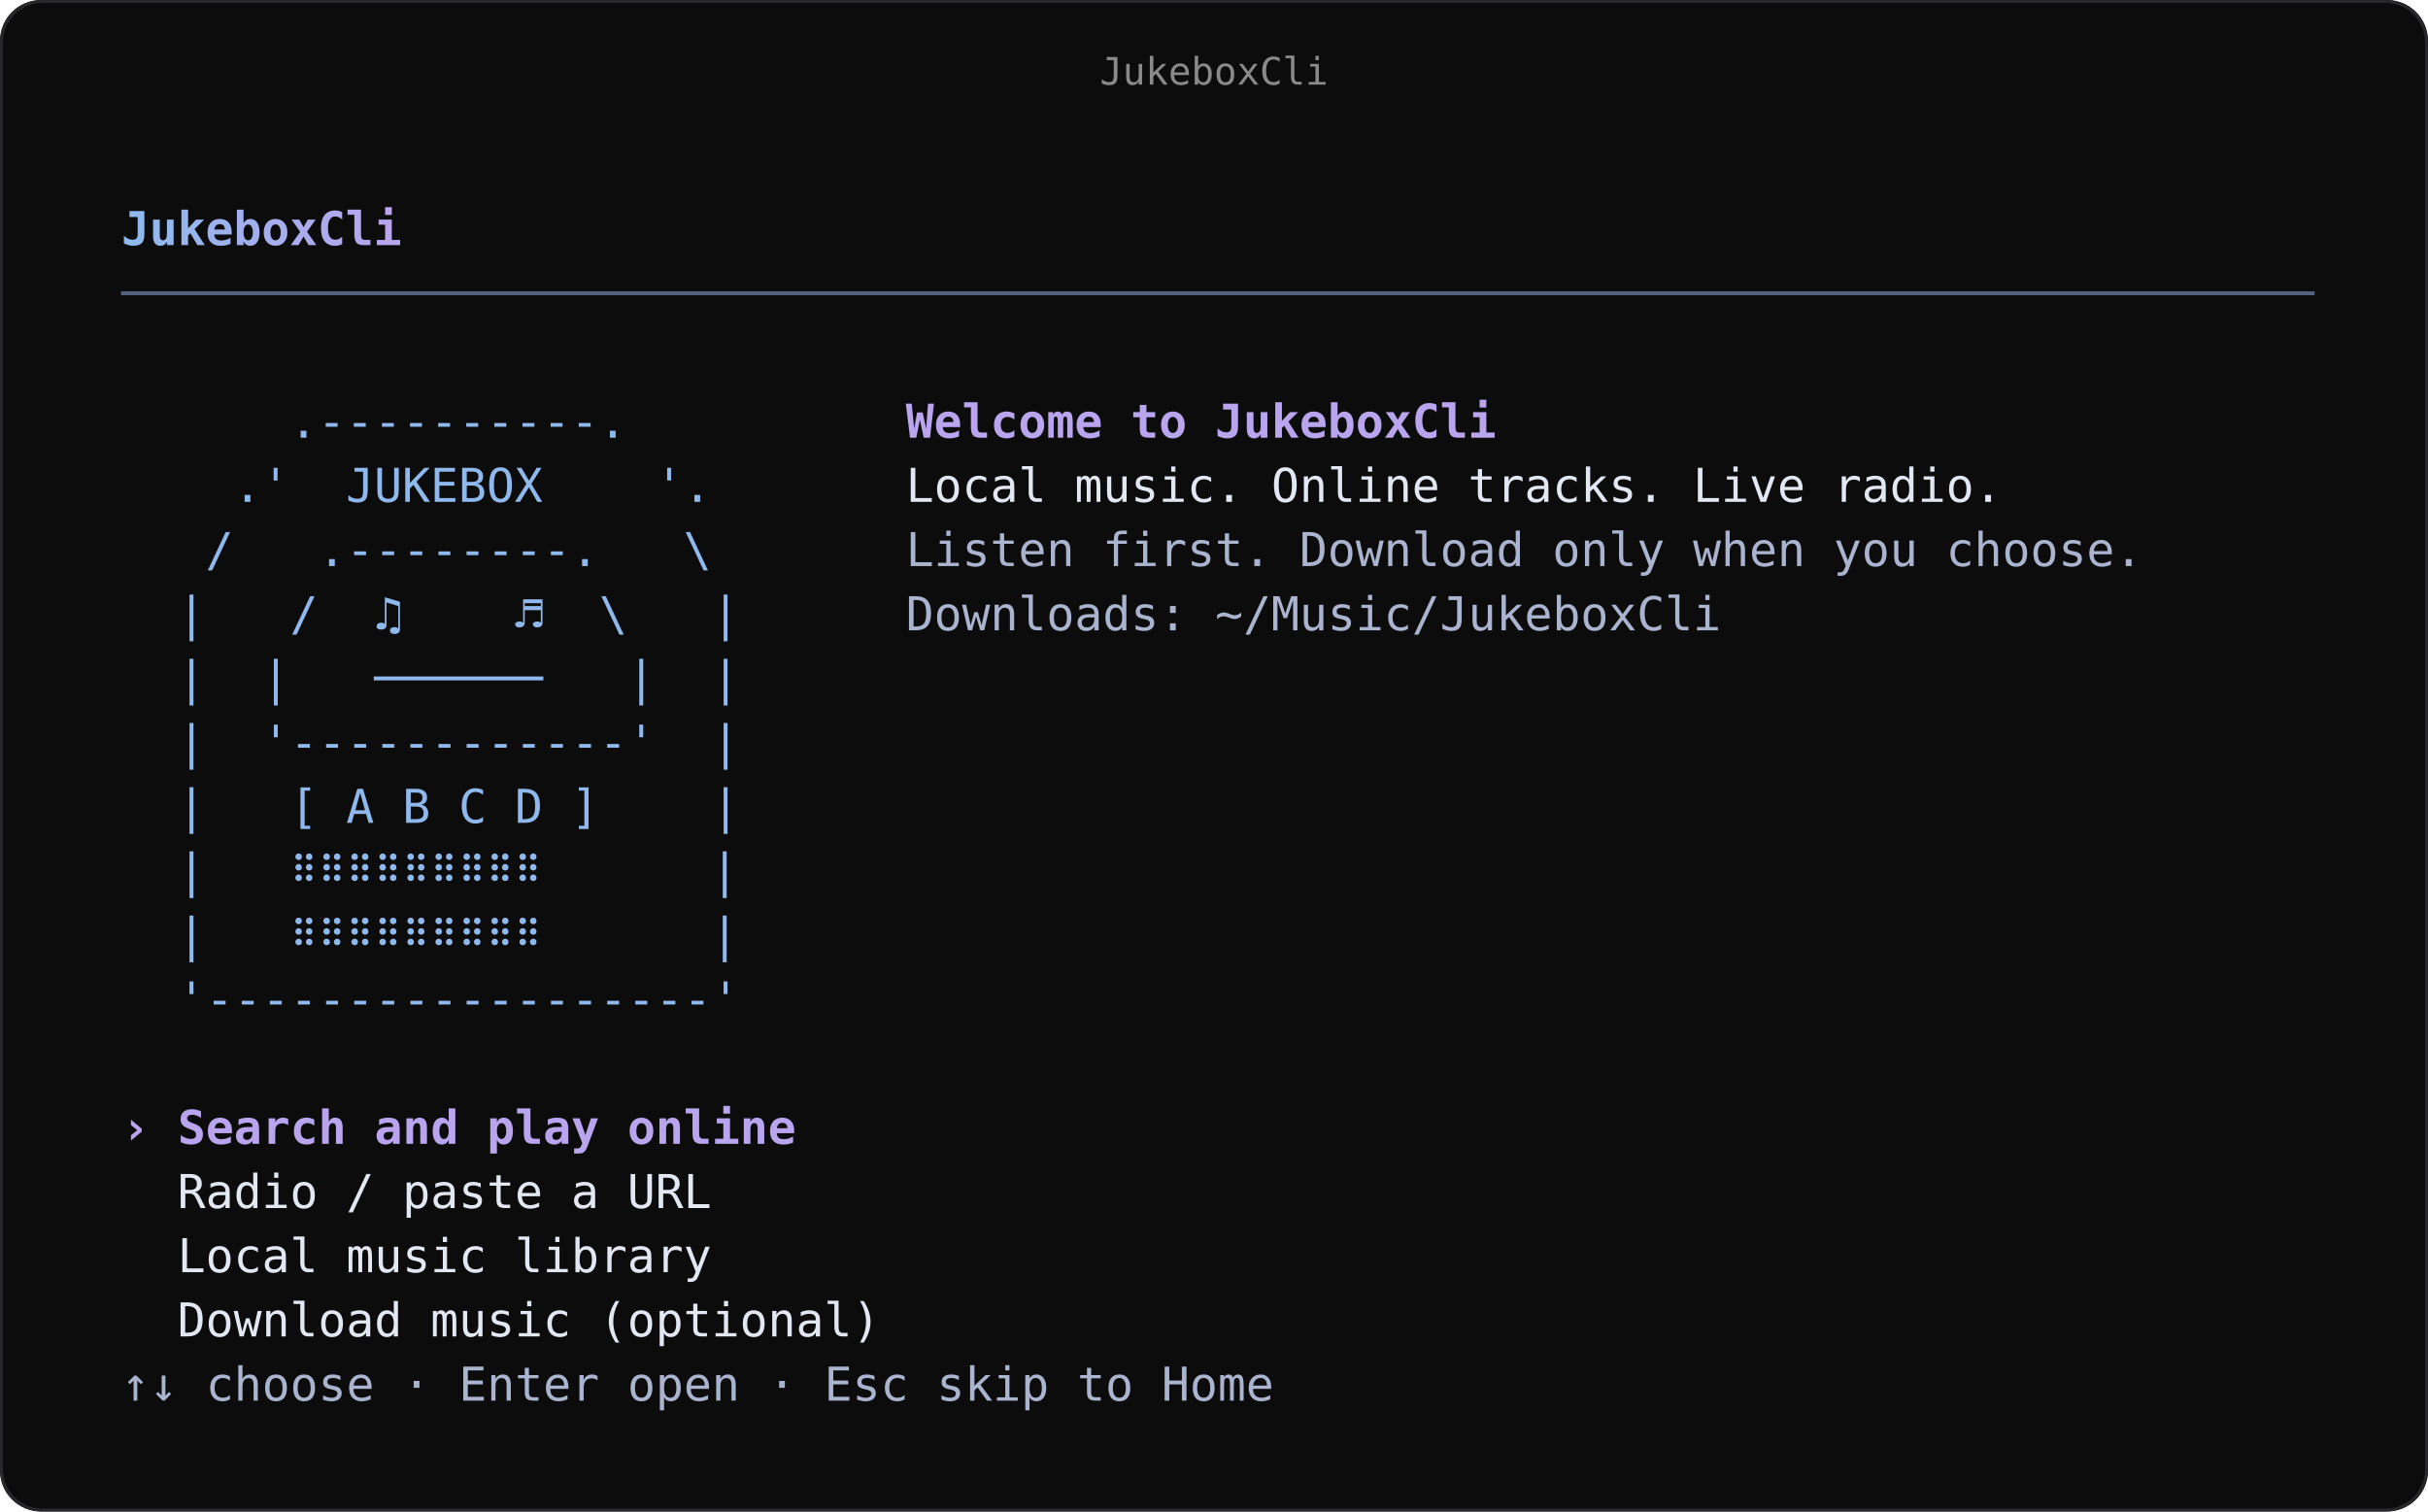
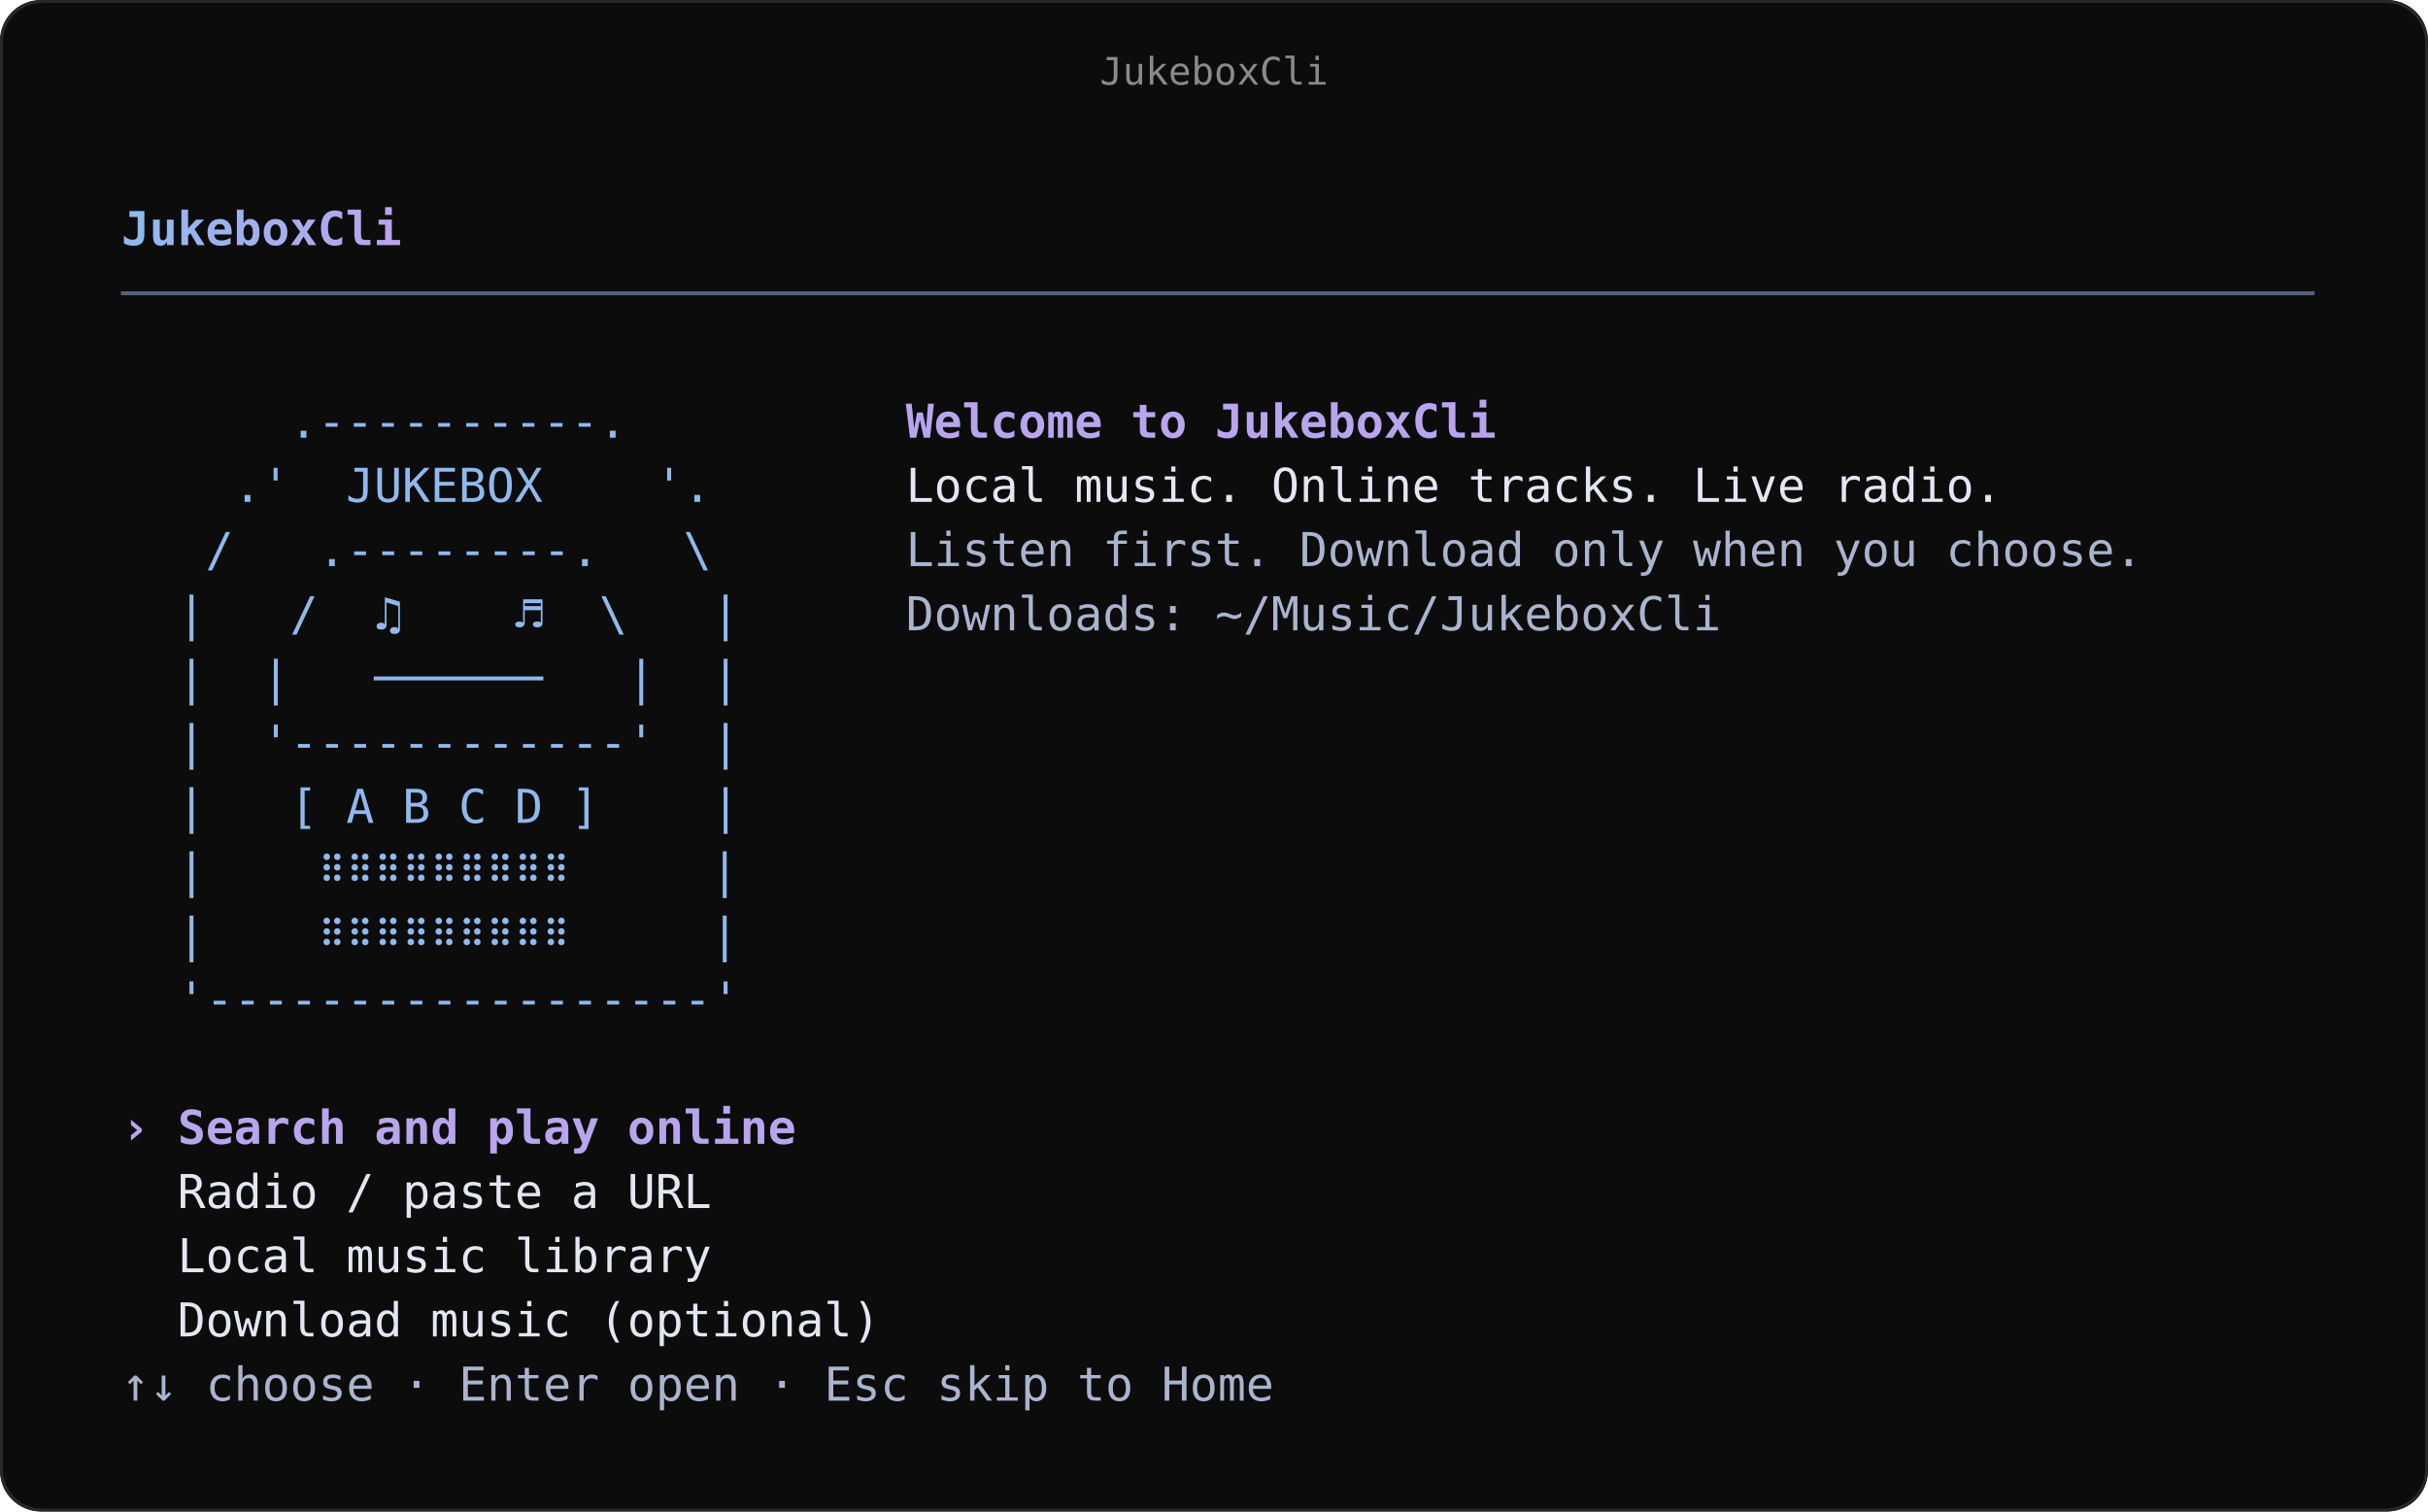
<svg xmlns="http://www.w3.org/2000/svg" width="832" height="518" viewBox="0 0 832 518" style="max-width: 832px; width: 100%; height: auto;" role="img">
  <rect width="100%" height="100%" rx="14" fill="#0c0c0d" />
  <rect x="0.5" y="0.5" width="831" height="517" rx="14" fill="none" stroke="#28282b" stroke-width="1" />
  <text x="416" y="29" text-anchor="middle" font-family="ui-monospace, &quot;Cascadia Mono&quot;, &quot;SF Mono&quot;, Menlo, Consolas, &quot;DejaVu Sans Mono&quot;, monospace" font-size="13" fill="#8a8a8a">JukeboxCli</text>
  <g font-family="ui-monospace, &quot;Cascadia Mono&quot;, &quot;SF Mono&quot;, Menlo, Consolas, &quot;DejaVu Sans Mono&quot;, monospace" font-size="16" fill="#d8d0c6">
    <text x="41.6" y="84" textLength="9.6" lengthAdjust="spacingAndGlyphs" xml:space="preserve" fill="#8fb9ed" font-weight="600">J</text>
    <text x="51.2" y="84" textLength="9.6" lengthAdjust="spacingAndGlyphs" xml:space="preserve" fill="#94b7ed" font-weight="600">u</text>
    <text x="60.8" y="84" textLength="9.6" lengthAdjust="spacingAndGlyphs" xml:space="preserve" fill="#98b5ed" font-weight="600">k</text>
    <text x="70.4" y="84" textLength="9.6" lengthAdjust="spacingAndGlyphs" xml:space="preserve" fill="#9db2ed" font-weight="600">e</text>
    <text x="80" y="84" textLength="9.6" lengthAdjust="spacingAndGlyphs" xml:space="preserve" fill="#a1b0ed" font-weight="600">b</text>
    <text x="89.6" y="84" textLength="9.6" lengthAdjust="spacingAndGlyphs" xml:space="preserve" fill="#a6aeed" font-weight="600">o</text>
    <text x="99.2" y="84" textLength="9.6" lengthAdjust="spacingAndGlyphs" xml:space="preserve" fill="#aaaced" font-weight="600">x</text>
    <text x="108.8" y="84" textLength="9.6" lengthAdjust="spacingAndGlyphs" xml:space="preserve" fill="#afa9ed" font-weight="600">C</text>
    <text x="118.4" y="84" textLength="9.6" lengthAdjust="spacingAndGlyphs" xml:space="preserve" fill="#b3a7ed" font-weight="600">l</text>
    <text x="128" y="84" textLength="9.6" lengthAdjust="spacingAndGlyphs" xml:space="preserve" fill="#b8a5ed" font-weight="600">i</text>
    <text x="41.6" y="106" textLength="748.8" lengthAdjust="spacingAndGlyphs" xml:space="preserve" fill="#52617c">──────────────────────────────────────────────────────────────────────────────</text>
    <text x="99.2" y="150" textLength="115.2" lengthAdjust="spacingAndGlyphs" xml:space="preserve" fill="#8fb9ed">.----------.</text>
    <text x="310.4" y="150" textLength="201.6" lengthAdjust="spacingAndGlyphs" xml:space="preserve" fill="#b8a5ed" font-weight="600">Welcome to JukeboxCli</text>
    <text x="80" y="172" textLength="163.2" lengthAdjust="spacingAndGlyphs" xml:space="preserve" fill="#8fb9ed">.'  JUKEBOX    '.</text>
    <text x="310.4" y="172" textLength="374.4" lengthAdjust="spacingAndGlyphs" xml:space="preserve" fill="#e3e7f2">Local music. Online tracks. Live radio.</text>
    <text x="70.4" y="194" textLength="172.8" lengthAdjust="spacingAndGlyphs" xml:space="preserve" fill="#8fb9ed">/   .--------.   \</text>
    <text x="310.4" y="194" textLength="422.4" lengthAdjust="spacingAndGlyphs" xml:space="preserve" fill="#aab4ce">Listen first. Download only when you choose.</text>
    <text x="60.8" y="216" textLength="192" lengthAdjust="spacingAndGlyphs" xml:space="preserve" fill="#8fb9ed">|   /  ♫    ♬  \   |</text>
    <text x="310.4" y="216" textLength="278.4" lengthAdjust="spacingAndGlyphs" xml:space="preserve" fill="#aab4ce">Downloads: ~/Music/JukeboxCli</text>
    <text x="60.8" y="238" textLength="192" lengthAdjust="spacingAndGlyphs" xml:space="preserve" fill="#8fb9ed">|  |   ──────   |  |</text>
    <text x="60.8" y="260" textLength="192" lengthAdjust="spacingAndGlyphs" xml:space="preserve" fill="#8fb9ed">|  '------------'  |</text>
    <text x="60.8" y="282" textLength="192" lengthAdjust="spacingAndGlyphs" xml:space="preserve" fill="#8fb9ed">|   [ A B C D ]    |</text>
-     <text x="60.8" y="304" textLength="192" lengthAdjust="spacingAndGlyphs" xml:space="preserve" fill="#8fb9ed">|   ⠿⠿⠿⠿⠿⠿⠿⠿⠿      |</text>
-     <text x="60.8" y="326" textLength="192" lengthAdjust="spacingAndGlyphs" xml:space="preserve" fill="#8fb9ed">|   ⠿⠿⠿⠿⠿⠿⠿⠿⠿      |</text>
+     <text x="60.8" y="304" textLength="192" lengthAdjust="spacingAndGlyphs" xml:space="preserve" fill="#8fb9ed">|    ⠿⠿⠿⠿⠿⠿⠿⠿⠿     |</text>
+     <text x="60.8" y="326" textLength="192" lengthAdjust="spacingAndGlyphs" xml:space="preserve" fill="#8fb9ed">|    ⠿⠿⠿⠿⠿⠿⠿⠿⠿     |</text>
    <text x="60.8" y="348" textLength="192" lengthAdjust="spacingAndGlyphs" xml:space="preserve" fill="#8fb9ed">'------------------'</text>
    <text x="41.6" y="392" textLength="230.4" lengthAdjust="spacingAndGlyphs" xml:space="preserve" fill="#b8a5ed" font-weight="600">› Search and play online</text>
    <text x="60.8" y="414" textLength="182.4" lengthAdjust="spacingAndGlyphs" xml:space="preserve" fill="#e3e7f2">Radio / paste a URL</text>
    <text x="60.8" y="436" textLength="182.4" lengthAdjust="spacingAndGlyphs" xml:space="preserve" fill="#e3e7f2">Local music library</text>
    <text x="60.8" y="458" textLength="240" lengthAdjust="spacingAndGlyphs" xml:space="preserve" fill="#e3e7f2">Download music (optional)</text>
    <text x="41.6" y="480" textLength="393.6" lengthAdjust="spacingAndGlyphs" xml:space="preserve" fill="#aab4ce">↑↓ choose · Enter open · Esc skip to Home</text>
  </g>
</svg>
